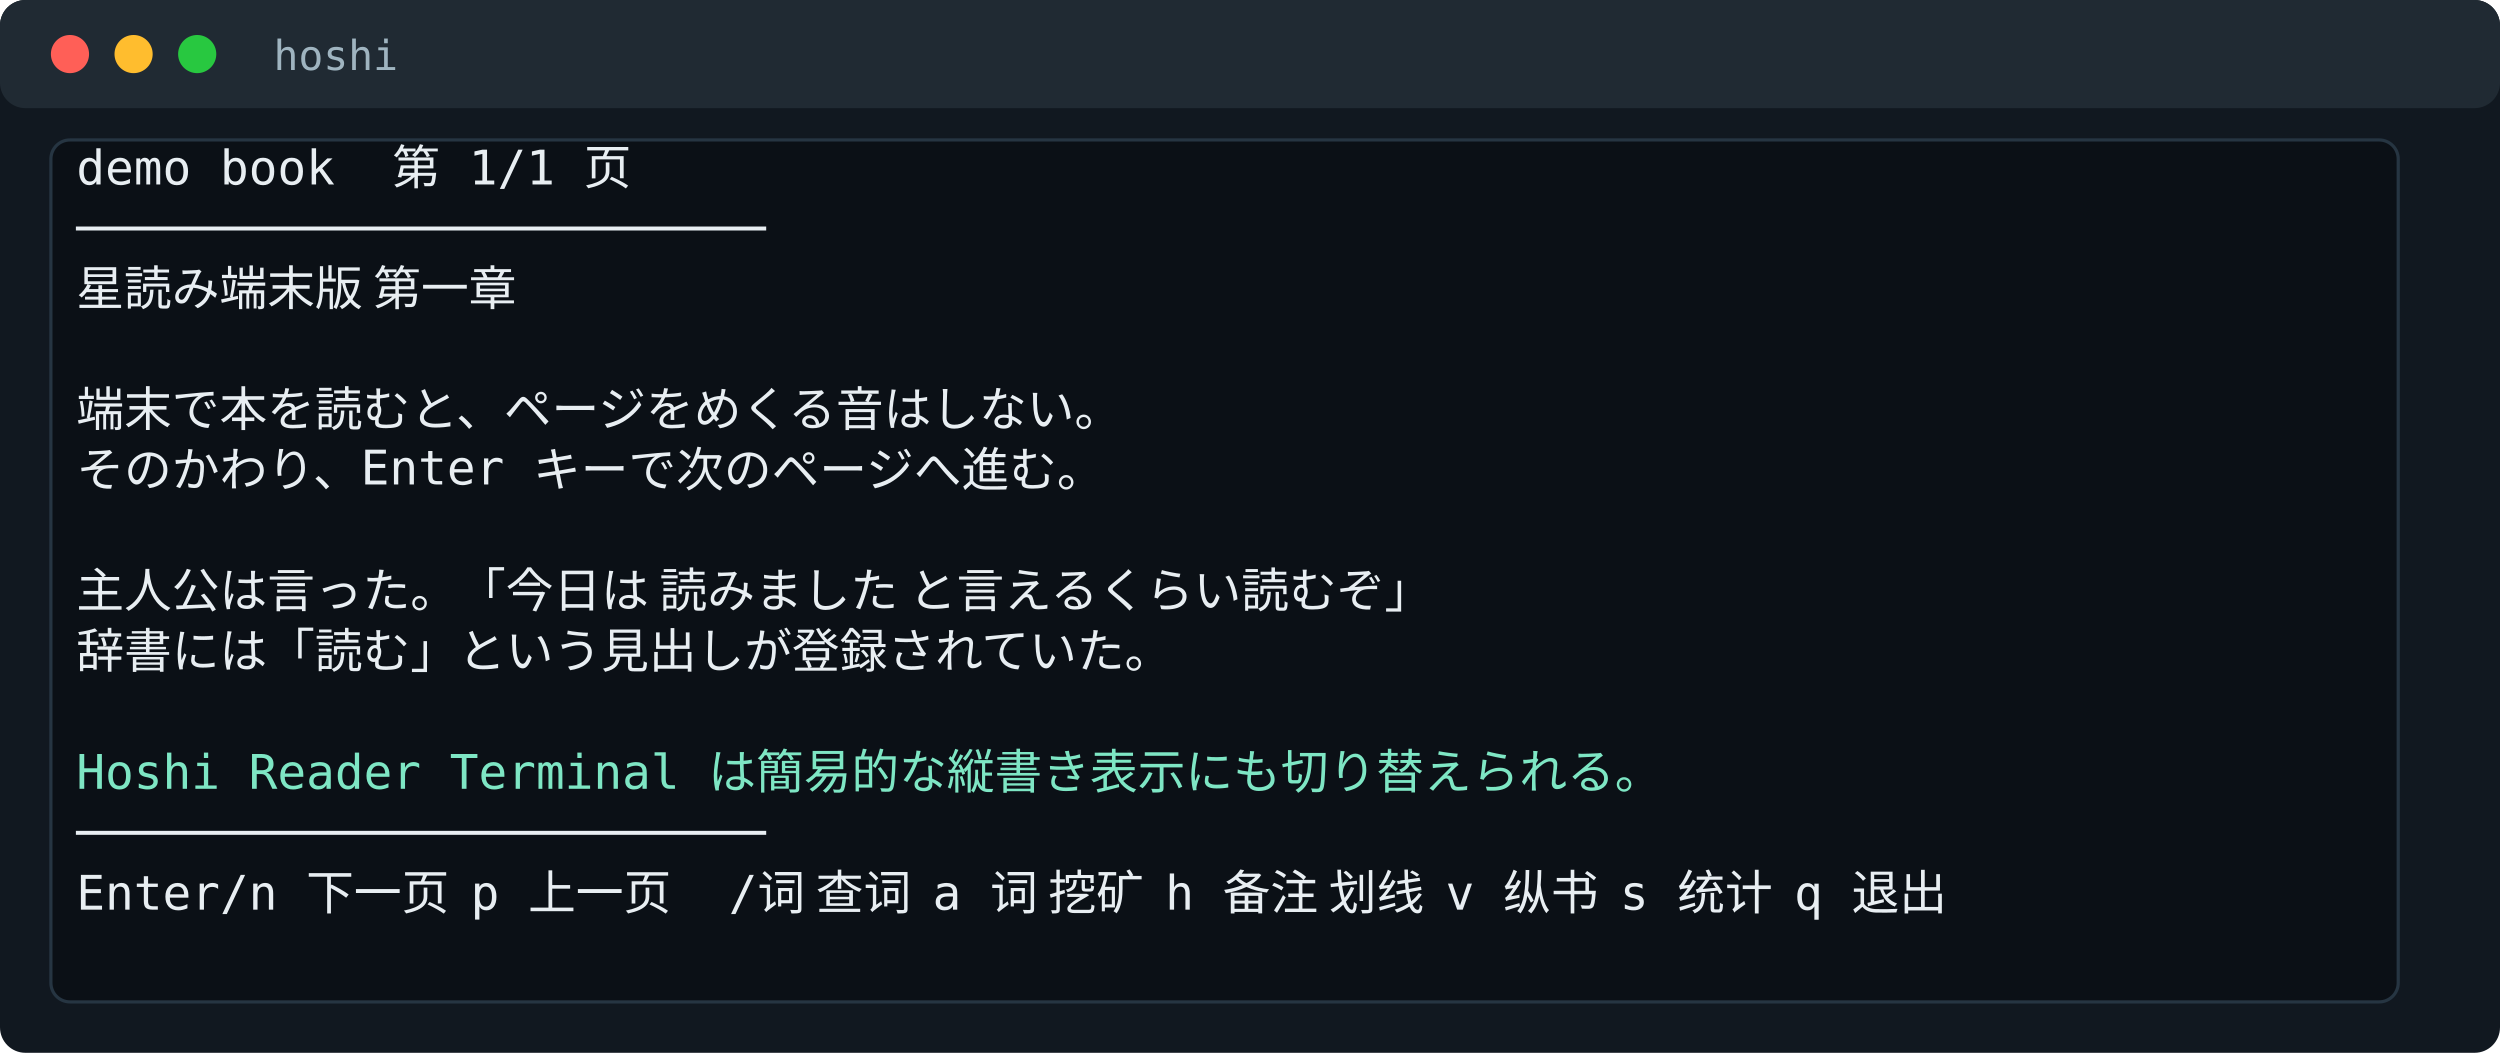
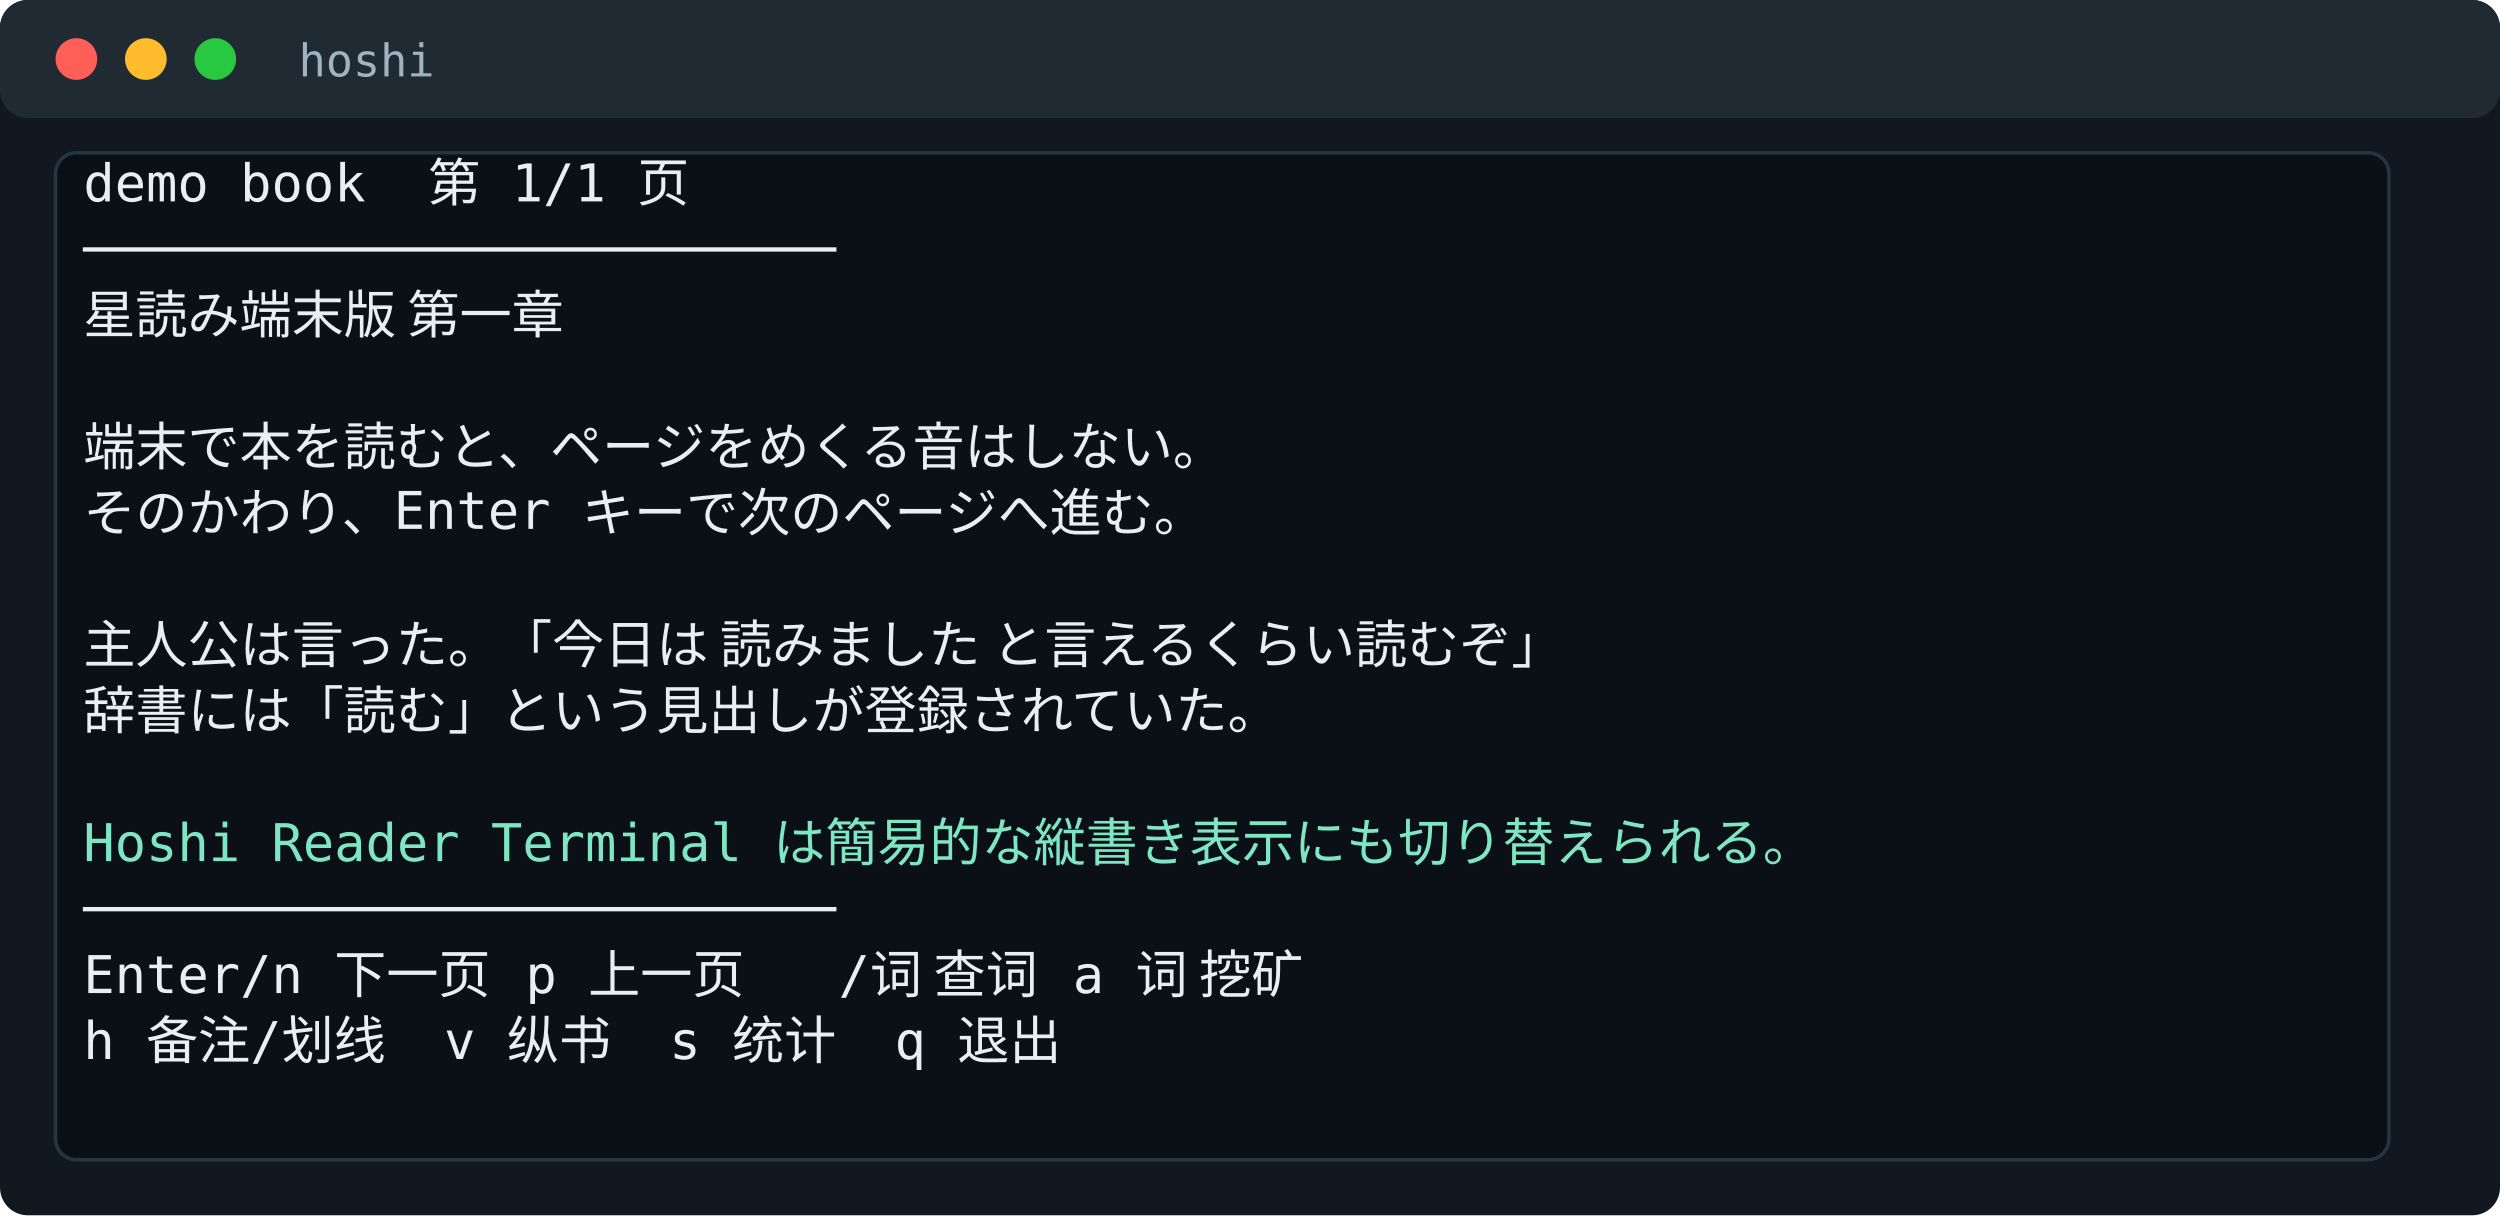
- <svg xmlns="http://www.w3.org/2000/svg" width="786" height="331" viewBox="0 0 786 331" role="img" aria-label="Hoshi Reader Terminal screenshot">
-   <rect width="786" height="331" rx="8" fill="#111820" />
-   <rect x="0" y="0" width="786" height="34" rx="8" fill="#202a33" />
+ <svg xmlns="http://www.w3.org/2000/svg" width="720" height="350" viewBox="0 0 720 350" role="img" aria-label="Hoshi Reader Terminal screenshot">
+   <rect width="720" height="350" rx="8" fill="#111820" />
+   <rect x="0" y="0" width="720" height="34" rx="8" fill="#202a33" />
  <circle cx="22" cy="17" r="6" fill="#ff5f57" />
  <circle cx="42" cy="17" r="6" fill="#ffbd2e" />
  <circle cx="62" cy="17" r="6" fill="#28c840" />
  <text x="86" y="22" fill="#9fb4c0" font-family="SFMono-Regular, Menlo, Consolas, monospace" font-size="13">hoshi</text>
-   <rect x="16" y="44" width="738" height="271" rx="6" fill="#0b1016" stroke="#263542" />
+   <rect x="16" y="44" width="672" height="290" rx="6" fill="#0b1016" stroke="#263542" />
  <text x="24" y="58" fill="#e8eef2" font-family="SFMono-Regular, Menlo, Consolas, monospace" font-size="15" xml:space="preserve">demo book  第 1/1 页</text>
  <text x="24" y="77" fill="#e8eef2" font-family="SFMono-Regular, Menlo, Consolas, monospace" font-size="15" xml:space="preserve">────────────────────────</text>
  <text x="24" y="96" fill="#e8eef2" font-family="SFMono-Regular, Menlo, Consolas, monospace" font-size="15" xml:space="preserve">星読み端末版 第一章</text>
  <text x="24" y="115" fill="#e8eef2" font-family="SFMono-Regular, Menlo, Consolas, monospace" font-size="15" xml:space="preserve" />
  <text x="24" y="134" fill="#e8eef2" font-family="SFMono-Regular, Menlo, Consolas, monospace" font-size="15" xml:space="preserve">端末で本を読むと、ページをめくる音はしない。</text>
  <text x="24" y="153" fill="#e8eef2" font-family="SFMono-Regular, Menlo, Consolas, monospace" font-size="15" xml:space="preserve">そのかわり、Enter キーで次のページへ進む。</text>
  <text x="24" y="172" fill="#e8eef2" font-family="SFMono-Regular, Menlo, Consolas, monospace" font-size="15" xml:space="preserve" />
  <text x="24" y="191" fill="#e8eef2" font-family="SFMono-Regular, Menlo, Consolas, monospace" font-size="15" xml:space="preserve">主人公は言った。「今日は 読みました と言えるくらい読むぞ」</text>
  <text x="24" y="210" fill="#e8eef2" font-family="SFMono-Regular, Menlo, Consolas, monospace" font-size="15" xml:space="preserve">辞書には「読む」という見出しが登録されていた。</text>
  <text x="24" y="229" fill="#e8eef2" font-family="SFMono-Regular, Menlo, Consolas, monospace" font-size="15" xml:space="preserve" />
  <text x="24" y="248" fill="#7ee6c4" font-family="SFMono-Regular, Menlo, Consolas, monospace" font-size="15" xml:space="preserve">Hoshi Reader Terminal は簡易的な縦書き表示にも切り替えられる。</text>
  <text x="24" y="267" fill="#e8eef2" font-family="SFMono-Regular, Menlo, Consolas, monospace" font-size="15" xml:space="preserve">────────────────────────</text>
-   <text x="24" y="286" fill="#e8eef2" font-family="SFMono-Regular, Menlo, Consolas, monospace" font-size="15" xml:space="preserve">Enter/n 下一页  p 上一页  /词 查词  a 词 挖矿  h 备注 划线  v 纵书  s 统计  q 退出</text>
+   <text x="24" y="286" fill="#e8eef2" font-family="SFMono-Regular, Menlo, Consolas, monospace" font-size="15" xml:space="preserve">Enter/n 下一页   p 上一页   /词 查词   a 词 挖矿</text>
+   <text x="24" y="305" fill="#e8eef2" font-family="SFMono-Regular, Menlo, Consolas, monospace" font-size="15" xml:space="preserve">h 备注/划线     v 纵书     s 统计     q 退出</text>
</svg>
